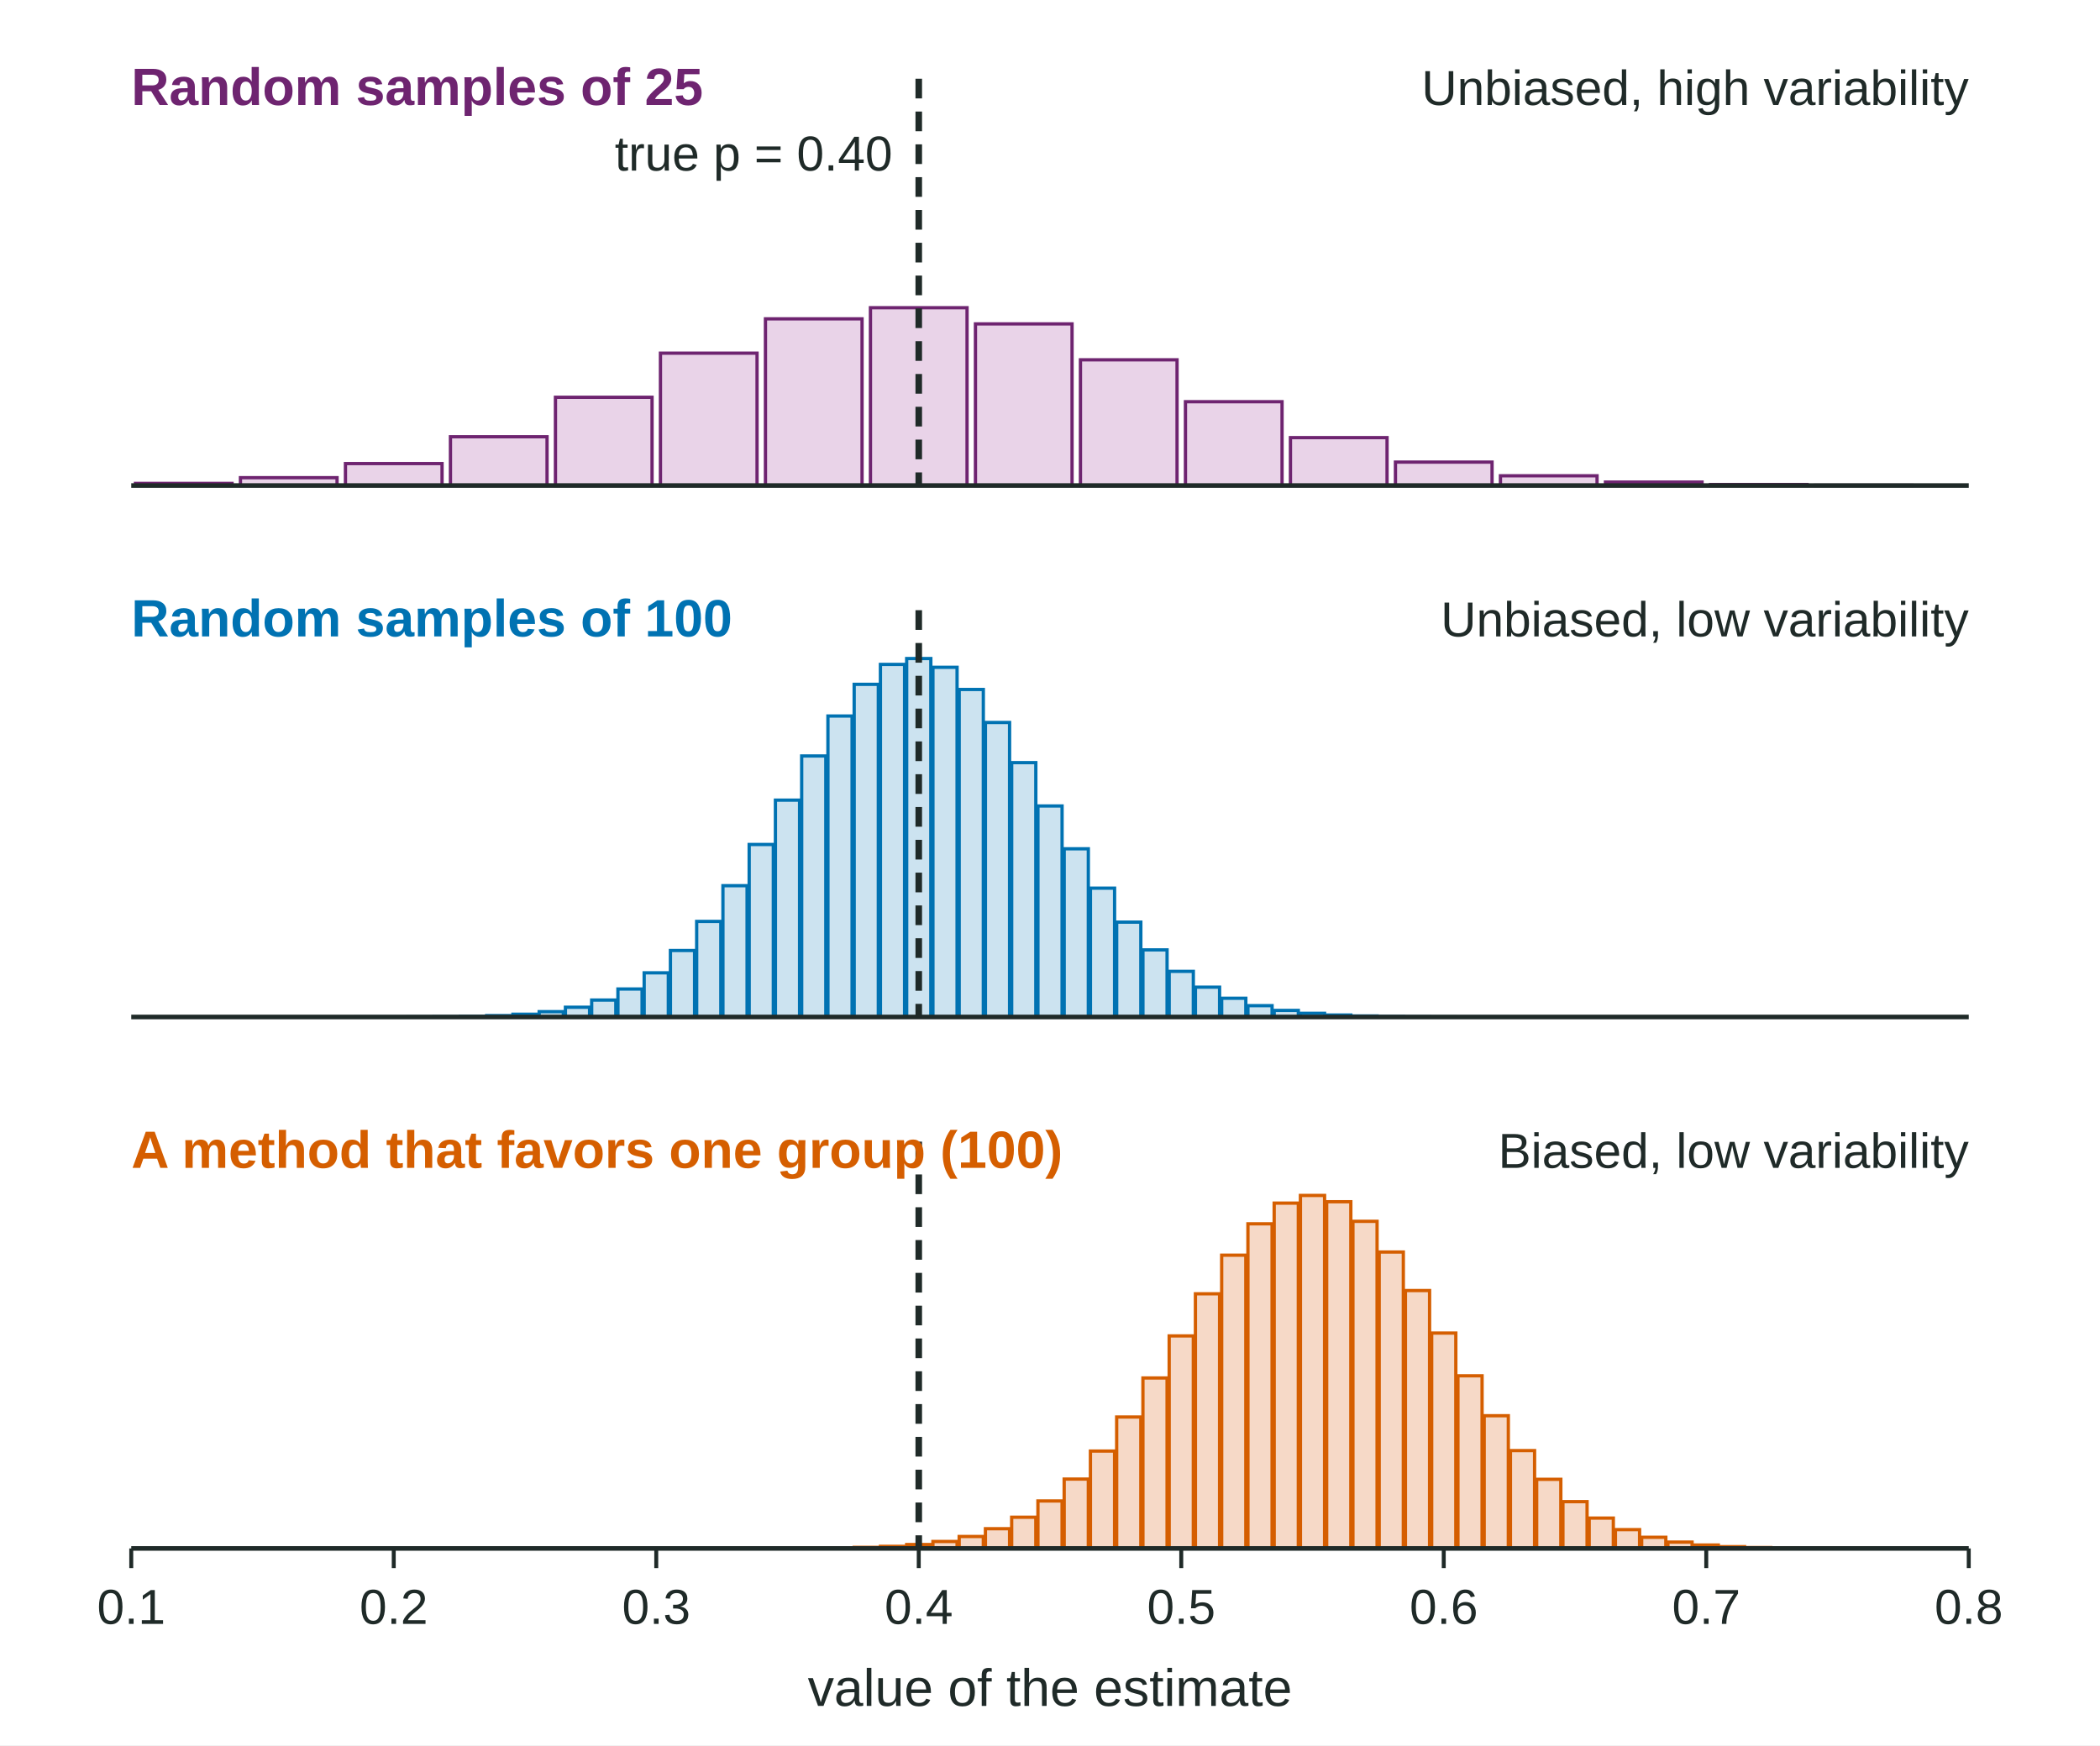
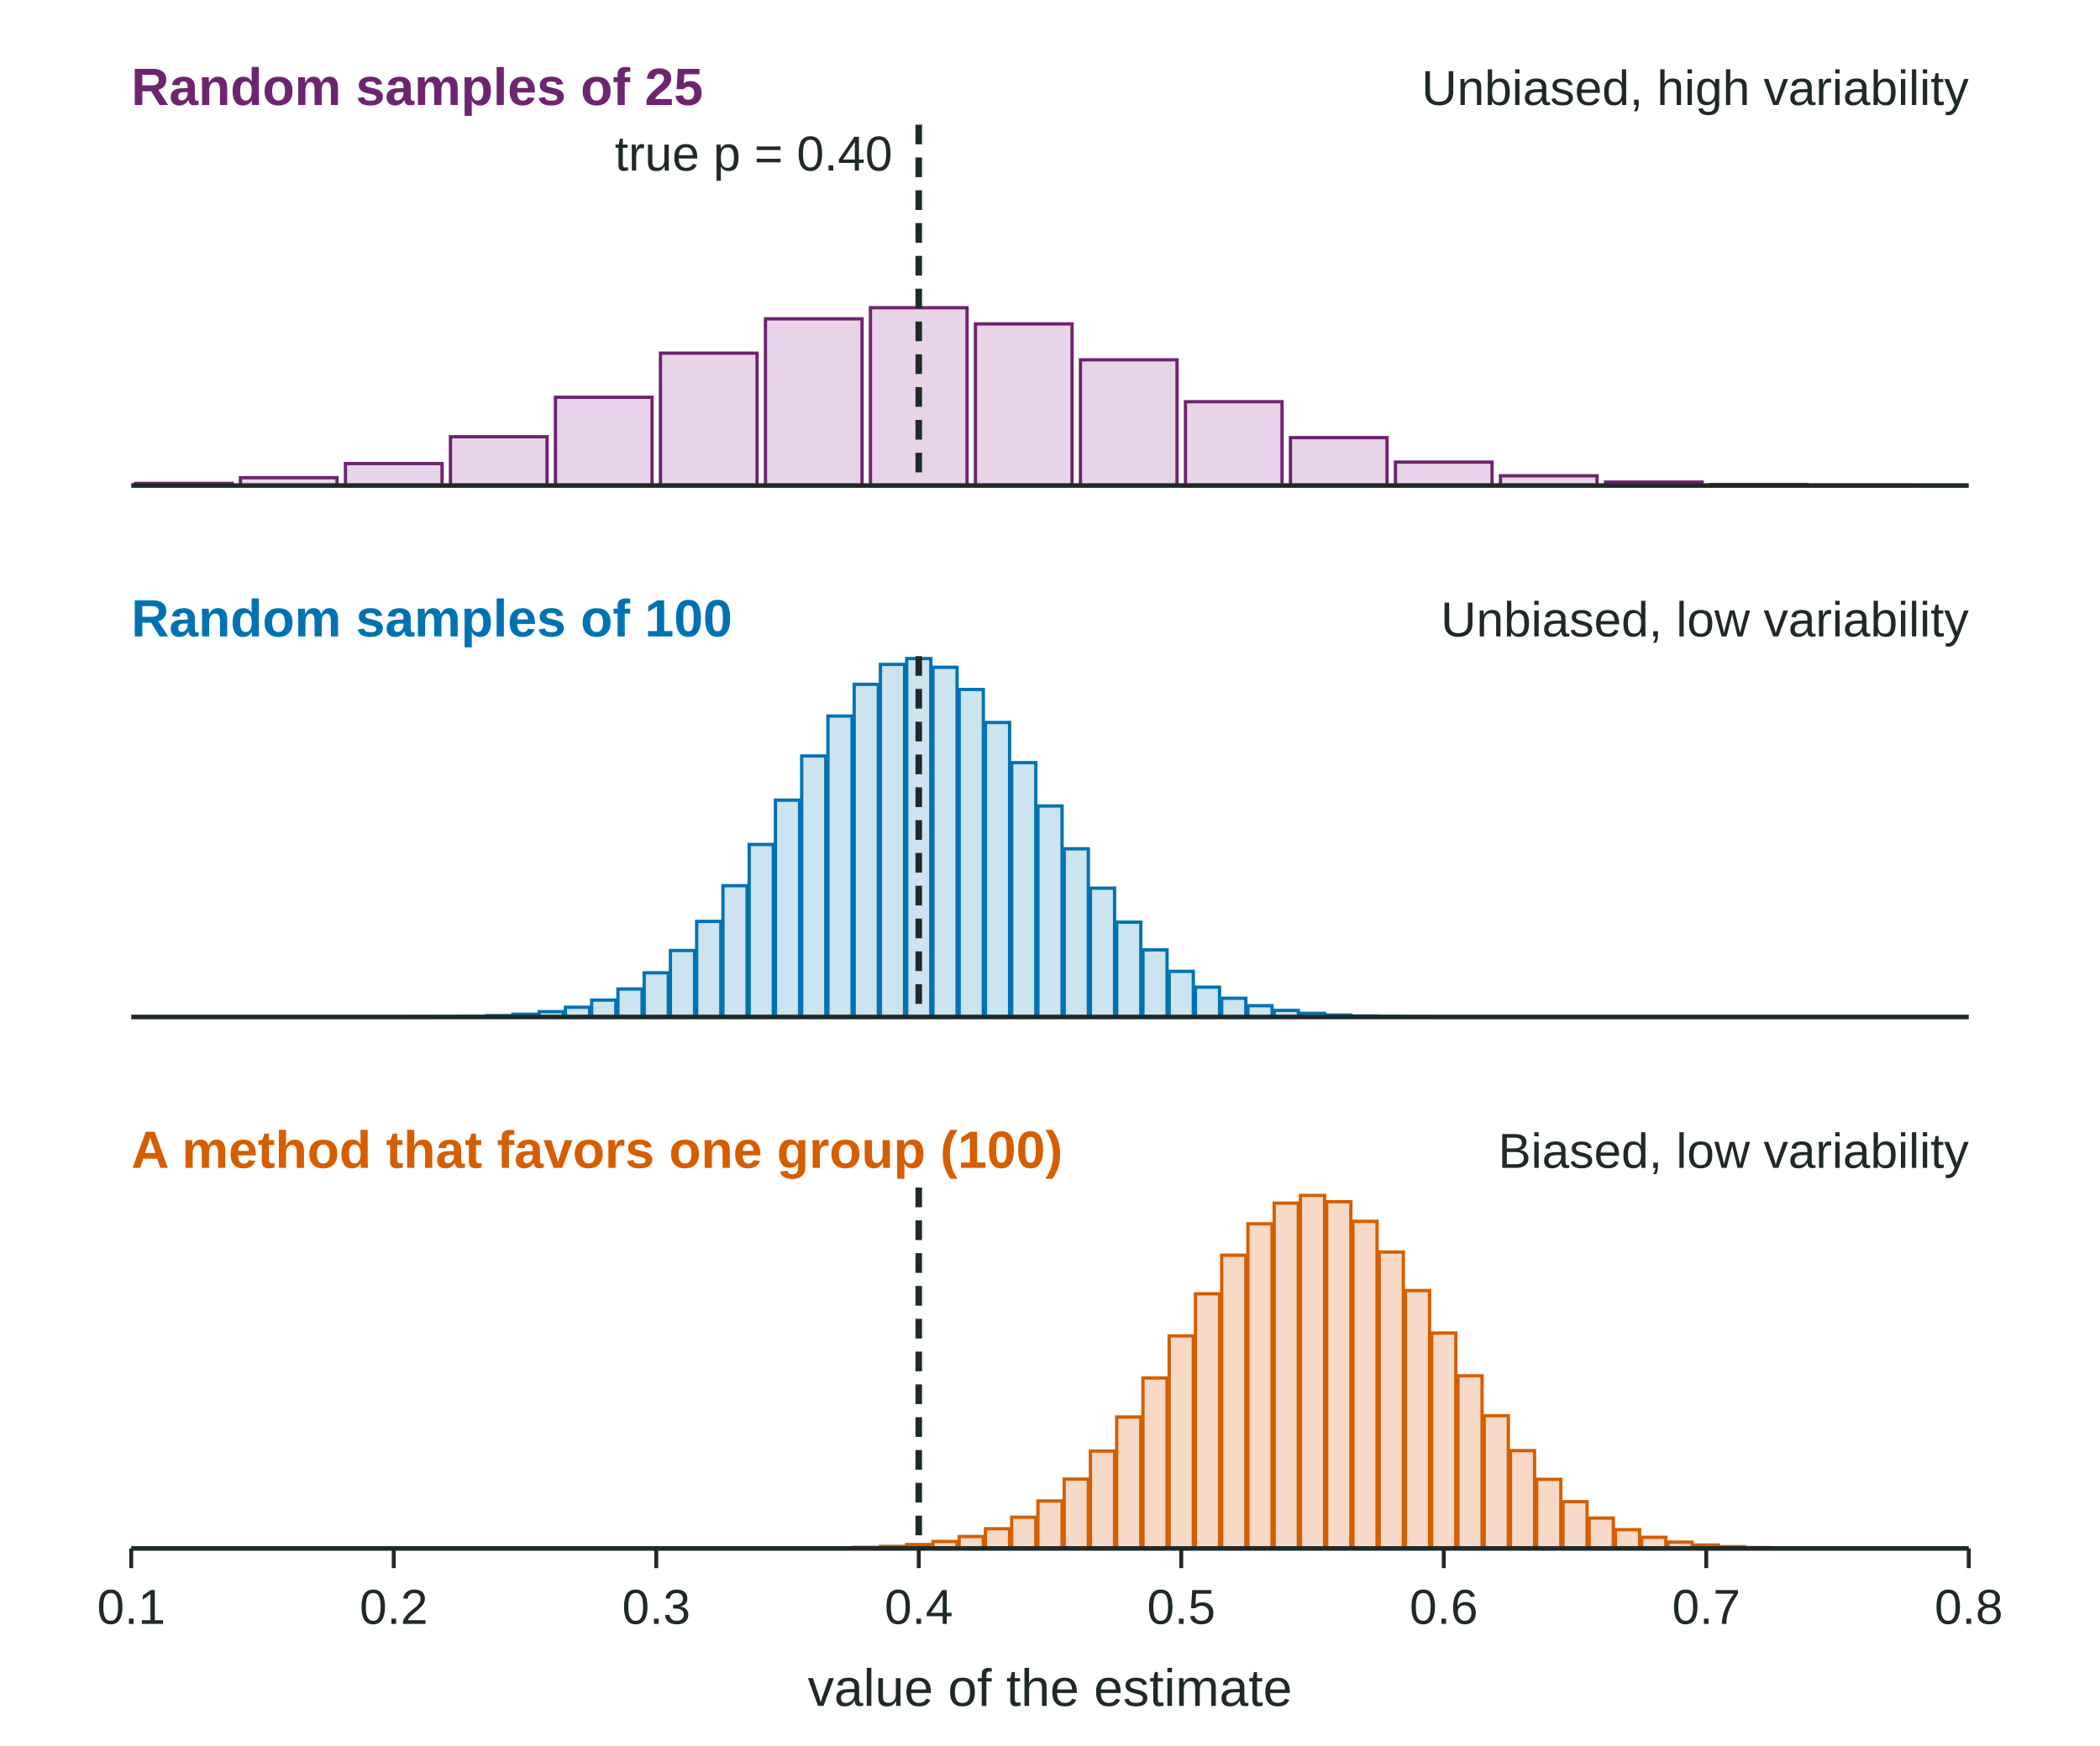
<svg xmlns="http://www.w3.org/2000/svg" viewBox="0 0 640 532" width="640" height="532" role="img" aria-labelledby="t d" font-family="Arial, Helvetica, sans-serif">
  <rect width="640" height="532" fill="#FFFFFF" />
  <rect x="41.28" y="147.35" width="29.44" height="0.65" fill="#E9D3E8" stroke="#6E2470" stroke-width="1" />
  <rect x="73.28" y="145.61" width="29.44" height="2.39" fill="#E9D3E8" stroke="#6E2470" stroke-width="1" />
  <rect x="105.28" y="141.31" width="29.44" height="6.69" fill="#E9D3E8" stroke="#6E2470" stroke-width="1" />
  <rect x="137.28" y="133.13" width="29.44" height="14.87" fill="#E9D3E8" stroke="#6E2470" stroke-width="1" />
  <rect x="169.28" y="121.1" width="29.44" height="26.9" fill="#E9D3E8" stroke="#6E2470" stroke-width="1" />
  <rect x="201.28" y="107.65" width="29.44" height="40.35" fill="#E9D3E8" stroke="#6E2470" stroke-width="1" />
  <rect x="233.28" y="97.19" width="29.44" height="50.81" fill="#E9D3E8" stroke="#6E2470" stroke-width="1" />
  <rect x="265.28" y="93.8" width="29.44" height="54.2" fill="#E9D3E8" stroke="#6E2470" stroke-width="1" />
  <rect x="297.28" y="98.73" width="29.44" height="49.27" fill="#E9D3E8" stroke="#6E2470" stroke-width="1" />
  <rect x="329.28" y="109.68" width="29.44" height="38.32" fill="#E9D3E8" stroke="#6E2470" stroke-width="1" />
  <rect x="361.28" y="122.45" width="29.44" height="25.55" fill="#E9D3E8" stroke="#6E2470" stroke-width="1" />
  <rect x="393.28" y="133.4" width="29.44" height="14.6" fill="#E9D3E8" stroke="#6E2470" stroke-width="1" />
  <rect x="425.28" y="140.86" width="29.44" height="7.14" fill="#E9D3E8" stroke="#6E2470" stroke-width="1" />
  <rect x="457.28" y="145.03" width="29.44" height="2.97" fill="#E9D3E8" stroke="#6E2470" stroke-width="1" />
  <rect x="489.28" y="146.95" width="29.44" height="1.05" fill="#E9D3E8" stroke="#6E2470" stroke-width="1" />
  <rect x="521.28" y="147.69" width="29.44" height="0.31" fill="#E9D3E8" stroke="#6E2470" stroke-width="1" />
  <rect x="553.28" y="147.92" width="29.44" height="0.08" fill="#E9D3E8" stroke="#6E2470" stroke-width="1" />
  <line x1="40" y1="148" x2="600" y2="148" stroke="#1F2A28" stroke-width="1.4" />
-   <line x1="280" y1="24" x2="280" y2="148" stroke="#1F2A28" stroke-width="2" stroke-dasharray="6 4" />
+   <line x1="280" y1="38" x2="280" y2="148" stroke="#1F2A28" stroke-width="2" stroke-dasharray="6 4" />
  <text x="40" y="32" font-size="16" font-weight="bold" fill="#6E2470">Random samples of 25</text>
  <text x="600" y="32" font-size="15" text-anchor="end" fill="#1F2A28">Unbiased, high variability</text>
  <rect x="36.32" y="310" width="7.36" height="0" fill="#CCE3F0" stroke="#0072B2" stroke-width="1" />
  <rect x="44.32" y="310" width="7.36" height="0" fill="#CCE3F0" stroke="#0072B2" stroke-width="1" />
  <rect x="52.32" y="310" width="7.36" height="0" fill="#CCE3F0" stroke="#0072B2" stroke-width="1" />
  <rect x="60.32" y="310" width="7.36" height="0" fill="#CCE3F0" stroke="#0072B2" stroke-width="1" />
  <rect x="68.32" y="310" width="7.36" height="0" fill="#CCE3F0" stroke="#0072B2" stroke-width="1" />
  <rect x="76.32" y="310" width="7.36" height="0" fill="#CCE3F0" stroke="#0072B2" stroke-width="1" />
  <rect x="84.32" y="310" width="7.36" height="0" fill="#CCE3F0" stroke="#0072B2" stroke-width="1" />
  <rect x="92.32" y="310" width="7.36" height="0" fill="#CCE3F0" stroke="#0072B2" stroke-width="1" />
  <rect x="100.32" y="310" width="7.36" height="0" fill="#CCE3F0" stroke="#0072B2" stroke-width="1" />
  <rect x="108.32" y="309.99" width="7.36" height="0.01" fill="#CCE3F0" stroke="#0072B2" stroke-width="1" />
  <rect x="116.32" y="309.99" width="7.36" height="0.01" fill="#CCE3F0" stroke="#0072B2" stroke-width="1" />
  <rect x="124.32" y="309.96" width="7.36" height="0.04" fill="#CCE3F0" stroke="#0072B2" stroke-width="1" />
  <rect x="132.32" y="309.91" width="7.36" height="0.09" fill="#CCE3F0" stroke="#0072B2" stroke-width="1" />
  <rect x="140.32" y="309.81" width="7.36" height="0.19" fill="#CCE3F0" stroke="#0072B2" stroke-width="1" />
  <rect x="148.32" y="309.58" width="7.36" height="0.42" fill="#CCE3F0" stroke="#0072B2" stroke-width="1" />
  <rect x="156.32" y="309.16" width="7.36" height="0.84" fill="#CCE3F0" stroke="#0072B2" stroke-width="1" />
  <rect x="164.32" y="308.38" width="7.36" height="1.62" fill="#CCE3F0" stroke="#0072B2" stroke-width="1" />
  <rect x="172.32" y="307.03" width="7.36" height="2.97" fill="#CCE3F0" stroke="#0072B2" stroke-width="1" />
  <rect x="180.32" y="304.84" width="7.36" height="5.16" fill="#CCE3F0" stroke="#0072B2" stroke-width="1" />
  <rect x="188.32" y="301.47" width="7.36" height="8.53" fill="#CCE3F0" stroke="#0072B2" stroke-width="1" />
  <rect x="196.32" y="296.54" width="7.36" height="13.46" fill="#CCE3F0" stroke="#0072B2" stroke-width="1" />
  <rect x="204.32" y="289.73" width="7.36" height="20.27" fill="#CCE3F0" stroke="#0072B2" stroke-width="1" />
  <rect x="212.32" y="280.87" width="7.36" height="29.13" fill="#CCE3F0" stroke="#0072B2" stroke-width="1" />
  <rect x="220.32" y="269.98" width="7.36" height="40.02" fill="#CCE3F0" stroke="#0072B2" stroke-width="1" />
  <rect x="228.32" y="257.42" width="7.36" height="52.58" fill="#CCE3F0" stroke="#0072B2" stroke-width="1" />
  <rect x="236.32" y="243.9" width="7.36" height="66.1" fill="#CCE3F0" stroke="#0072B2" stroke-width="1" />
  <rect x="244.32" y="230.44" width="7.36" height="79.56" fill="#CCE3F0" stroke="#0072B2" stroke-width="1" />
  <rect x="252.32" y="218.26" width="7.36" height="91.74" fill="#CCE3F0" stroke="#0072B2" stroke-width="1" />
  <rect x="260.32" y="208.6" width="7.36" height="101.4" fill="#CCE3F0" stroke="#0072B2" stroke-width="1" />
  <rect x="268.32" y="202.53" width="7.36" height="107.47" fill="#CCE3F0" stroke="#0072B2" stroke-width="1" />
  <rect x="276.32" y="200.74" width="7.36" height="109.26" fill="#CCE3F0" stroke="#0072B2" stroke-width="1" />
  <rect x="284.32" y="203.41" width="7.36" height="106.59" fill="#CCE3F0" stroke="#0072B2" stroke-width="1" />
  <rect x="292.32" y="210.17" width="7.36" height="99.83" fill="#CCE3F0" stroke="#0072B2" stroke-width="1" />
  <rect x="300.32" y="220.23" width="7.36" height="89.77" fill="#CCE3F0" stroke="#0072B2" stroke-width="1" />
  <rect x="308.32" y="232.47" width="7.36" height="77.53" fill="#CCE3F0" stroke="#0072B2" stroke-width="1" />
  <rect x="316.32" y="245.68" width="7.36" height="64.32" fill="#CCE3F0" stroke="#0072B2" stroke-width="1" />
  <rect x="324.32" y="258.73" width="7.36" height="51.27" fill="#CCE3F0" stroke="#0072B2" stroke-width="1" />
  <rect x="332.32" y="270.73" width="7.36" height="39.27" fill="#CCE3F0" stroke="#0072B2" stroke-width="1" />
  <rect x="340.32" y="281.09" width="7.36" height="28.91" fill="#CCE3F0" stroke="#0072B2" stroke-width="1" />
  <rect x="348.32" y="289.55" width="7.36" height="20.45" fill="#CCE3F0" stroke="#0072B2" stroke-width="1" />
  <rect x="356.32" y="296.09" width="7.36" height="13.91" fill="#CCE3F0" stroke="#0072B2" stroke-width="1" />
  <rect x="364.32" y="300.91" width="7.36" height="9.09" fill="#CCE3F0" stroke="#0072B2" stroke-width="1" />
  <rect x="372.32" y="304.29" width="7.36" height="5.71" fill="#CCE3F0" stroke="#0072B2" stroke-width="1" />
  <rect x="380.32" y="306.55" width="7.36" height="3.45" fill="#CCE3F0" stroke="#0072B2" stroke-width="1" />
  <rect x="388.32" y="308" width="7.36" height="2" fill="#CCE3F0" stroke="#0072B2" stroke-width="1" />
  <rect x="396.32" y="308.88" width="7.36" height="1.12" fill="#CCE3F0" stroke="#0072B2" stroke-width="1" />
  <rect x="404.32" y="309.4" width="7.36" height="0.6" fill="#CCE3F0" stroke="#0072B2" stroke-width="1" />
  <rect x="412.32" y="309.69" width="7.36" height="0.31" fill="#CCE3F0" stroke="#0072B2" stroke-width="1" />
  <rect x="420.32" y="309.85" width="7.36" height="0.15" fill="#CCE3F0" stroke="#0072B2" stroke-width="1" />
  <rect x="428.32" y="309.93" width="7.36" height="0.07" fill="#CCE3F0" stroke="#0072B2" stroke-width="1" />
  <rect x="436.32" y="309.97" width="7.36" height="0.03" fill="#CCE3F0" stroke="#0072B2" stroke-width="1" />
  <rect x="444.32" y="309.99" width="7.36" height="0.01" fill="#CCE3F0" stroke="#0072B2" stroke-width="1" />
  <rect x="452.32" y="309.99" width="7.36" height="0.01" fill="#CCE3F0" stroke="#0072B2" stroke-width="1" />
  <rect x="460.32" y="310" width="7.36" height="0" fill="#CCE3F0" stroke="#0072B2" stroke-width="1" />
  <rect x="468.32" y="310" width="7.36" height="0" fill="#CCE3F0" stroke="#0072B2" stroke-width="1" />
  <rect x="476.32" y="310" width="7.36" height="0" fill="#CCE3F0" stroke="#0072B2" stroke-width="1" />
  <rect x="484.32" y="310" width="7.36" height="0" fill="#CCE3F0" stroke="#0072B2" stroke-width="1" />
  <rect x="492.32" y="310" width="7.36" height="0" fill="#CCE3F0" stroke="#0072B2" stroke-width="1" />
  <rect x="500.32" y="310" width="7.36" height="0" fill="#CCE3F0" stroke="#0072B2" stroke-width="1" />
  <rect x="508.32" y="310" width="7.36" height="0" fill="#CCE3F0" stroke="#0072B2" stroke-width="1" />
  <rect x="516.32" y="310" width="7.36" height="0" fill="#CCE3F0" stroke="#0072B2" stroke-width="1" />
  <rect x="524.32" y="310" width="7.36" height="0" fill="#CCE3F0" stroke="#0072B2" stroke-width="1" />
  <rect x="532.32" y="310" width="7.36" height="0" fill="#CCE3F0" stroke="#0072B2" stroke-width="1" />
  <rect x="540.32" y="310" width="7.36" height="0" fill="#CCE3F0" stroke="#0072B2" stroke-width="1" />
  <rect x="548.32" y="310" width="7.36" height="0" fill="#CCE3F0" stroke="#0072B2" stroke-width="1" />
  <rect x="556.32" y="310" width="7.36" height="0" fill="#CCE3F0" stroke="#0072B2" stroke-width="1" />
  <rect x="564.32" y="310" width="7.36" height="0" fill="#CCE3F0" stroke="#0072B2" stroke-width="1" />
  <rect x="572.32" y="310" width="7.36" height="0" fill="#CCE3F0" stroke="#0072B2" stroke-width="1" />
  <rect x="580.32" y="310" width="7.36" height="0" fill="#CCE3F0" stroke="#0072B2" stroke-width="1" />
  <line x1="40" y1="310" x2="600" y2="310" stroke="#1F2A28" stroke-width="1.4" />
-   <line x1="280" y1="186" x2="280" y2="310" stroke="#1F2A28" stroke-width="2" stroke-dasharray="6 4" />
+   <line x1="280" y1="200" x2="280" y2="310" stroke="#1F2A28" stroke-width="2" stroke-dasharray="6 4" />
  <text x="40" y="194" font-size="16" font-weight="bold" fill="#0072B2">Random samples of 100</text>
  <text x="600" y="194" font-size="15" text-anchor="end" fill="#1F2A28">Unbiased, low variability</text>
  <rect x="36.32" y="472" width="7.36" height="0" fill="#F6D9C7" stroke="#D55E00" stroke-width="1" />
  <rect x="44.32" y="472" width="7.36" height="0" fill="#F6D9C7" stroke="#D55E00" stroke-width="1" />
  <rect x="52.32" y="472" width="7.36" height="0" fill="#F6D9C7" stroke="#D55E00" stroke-width="1" />
  <rect x="60.32" y="472" width="7.36" height="0" fill="#F6D9C7" stroke="#D55E00" stroke-width="1" />
  <rect x="68.32" y="472" width="7.36" height="0" fill="#F6D9C7" stroke="#D55E00" stroke-width="1" />
  <rect x="76.32" y="472" width="7.36" height="0" fill="#F6D9C7" stroke="#D55E00" stroke-width="1" />
  <rect x="84.32" y="472" width="7.36" height="0" fill="#F6D9C7" stroke="#D55E00" stroke-width="1" />
  <rect x="92.32" y="472" width="7.36" height="0" fill="#F6D9C7" stroke="#D55E00" stroke-width="1" />
  <rect x="100.32" y="472" width="7.36" height="0" fill="#F6D9C7" stroke="#D55E00" stroke-width="1" />
  <rect x="108.32" y="472" width="7.36" height="0" fill="#F6D9C7" stroke="#D55E00" stroke-width="1" />
  <rect x="116.32" y="472" width="7.36" height="0" fill="#F6D9C7" stroke="#D55E00" stroke-width="1" />
  <rect x="124.32" y="472" width="7.36" height="0" fill="#F6D9C7" stroke="#D55E00" stroke-width="1" />
  <rect x="132.32" y="472" width="7.36" height="0" fill="#F6D9C7" stroke="#D55E00" stroke-width="1" />
  <rect x="140.32" y="472" width="7.36" height="0" fill="#F6D9C7" stroke="#D55E00" stroke-width="1" />
  <rect x="148.32" y="472" width="7.36" height="0" fill="#F6D9C7" stroke="#D55E00" stroke-width="1" />
  <rect x="156.32" y="472" width="7.36" height="0" fill="#F6D9C7" stroke="#D55E00" stroke-width="1" />
  <rect x="164.32" y="472" width="7.36" height="0" fill="#F6D9C7" stroke="#D55E00" stroke-width="1" />
  <rect x="172.32" y="472" width="7.36" height="0" fill="#F6D9C7" stroke="#D55E00" stroke-width="1" />
  <rect x="180.32" y="472" width="7.36" height="0" fill="#F6D9C7" stroke="#D55E00" stroke-width="1" />
  <rect x="188.32" y="472" width="7.36" height="0" fill="#F6D9C7" stroke="#D55E00" stroke-width="1" />
  <rect x="196.32" y="472" width="7.36" height="0" fill="#F6D9C7" stroke="#D55E00" stroke-width="1" />
  <rect x="204.32" y="472" width="7.36" height="0" fill="#F6D9C7" stroke="#D55E00" stroke-width="1" />
  <rect x="212.32" y="472" width="7.36" height="0" fill="#F6D9C7" stroke="#D55E00" stroke-width="1" />
  <rect x="220.32" y="471.99" width="7.36" height="0.01" fill="#F6D9C7" stroke="#D55E00" stroke-width="1" />
  <rect x="228.32" y="471.98" width="7.36" height="0.02" fill="#F6D9C7" stroke="#D55E00" stroke-width="1" />
  <rect x="236.32" y="471.97" width="7.36" height="0.03" fill="#F6D9C7" stroke="#D55E00" stroke-width="1" />
  <rect x="244.32" y="471.92" width="7.36" height="0.08" fill="#F6D9C7" stroke="#D55E00" stroke-width="1" />
  <rect x="252.32" y="471.84" width="7.36" height="0.16" fill="#F6D9C7" stroke="#D55E00" stroke-width="1" />
  <rect x="260.32" y="471.67" width="7.36" height="0.33" fill="#F6D9C7" stroke="#D55E00" stroke-width="1" />
  <rect x="268.32" y="471.36" width="7.36" height="0.64" fill="#F6D9C7" stroke="#D55E00" stroke-width="1" />
  <rect x="276.32" y="470.81" width="7.36" height="1.19" fill="#F6D9C7" stroke="#D55E00" stroke-width="1" />
  <rect x="284.32" y="469.88" width="7.36" height="2.12" fill="#F6D9C7" stroke="#D55E00" stroke-width="1" />
  <rect x="292.32" y="468.36" width="7.36" height="3.64" fill="#F6D9C7" stroke="#D55E00" stroke-width="1" />
  <rect x="300.32" y="465.99" width="7.36" height="6.01" fill="#F6D9C7" stroke="#D55E00" stroke-width="1" />
  <rect x="308.32" y="462.49" width="7.36" height="9.51" fill="#F6D9C7" stroke="#D55E00" stroke-width="1" />
  <rect x="316.32" y="457.53" width="7.36" height="14.47" fill="#F6D9C7" stroke="#D55E00" stroke-width="1" />
  <rect x="324.32" y="450.86" width="7.36" height="21.14" fill="#F6D9C7" stroke="#D55E00" stroke-width="1" />
  <rect x="332.32" y="442.32" width="7.36" height="29.68" fill="#F6D9C7" stroke="#D55E00" stroke-width="1" />
  <rect x="340.32" y="431.94" width="7.36" height="40.06" fill="#F6D9C7" stroke="#D55E00" stroke-width="1" />
  <rect x="348.32" y="420.04" width="7.36" height="51.96" fill="#F6D9C7" stroke="#D55E00" stroke-width="1" />
  <rect x="356.32" y="407.22" width="7.36" height="64.78" fill="#F6D9C7" stroke="#D55E00" stroke-width="1" />
  <rect x="364.32" y="394.38" width="7.36" height="77.62" fill="#F6D9C7" stroke="#D55E00" stroke-width="1" />
  <rect x="372.32" y="382.61" width="7.36" height="89.39" fill="#F6D9C7" stroke="#D55E00" stroke-width="1" />
  <rect x="380.32" y="373.05" width="7.36" height="98.95" fill="#F6D9C7" stroke="#D55E00" stroke-width="1" />
  <rect x="388.32" y="366.74" width="7.36" height="105.26" fill="#F6D9C7" stroke="#D55E00" stroke-width="1" />
  <rect x="396.32" y="364.4" width="7.36" height="107.6" fill="#F6D9C7" stroke="#D55E00" stroke-width="1" />
  <rect x="404.32" y="366.32" width="7.36" height="105.68" fill="#F6D9C7" stroke="#D55E00" stroke-width="1" />
  <rect x="412.32" y="372.29" width="7.36" height="99.71" fill="#F6D9C7" stroke="#D55E00" stroke-width="1" />
  <rect x="420.32" y="381.65" width="7.36" height="90.35" fill="#F6D9C7" stroke="#D55E00" stroke-width="1" />
  <rect x="428.32" y="393.39" width="7.36" height="78.61" fill="#F6D9C7" stroke="#D55E00" stroke-width="1" />
  <rect x="436.32" y="406.35" width="7.36" height="65.65" fill="#F6D9C7" stroke="#D55E00" stroke-width="1" />
  <rect x="444.32" y="419.38" width="7.36" height="52.62" fill="#F6D9C7" stroke="#D55E00" stroke-width="1" />
  <rect x="452.32" y="431.55" width="7.36" height="40.45" fill="#F6D9C7" stroke="#D55E00" stroke-width="1" />
  <rect x="460.32" y="442.18" width="7.36" height="29.82" fill="#F6D9C7" stroke="#D55E00" stroke-width="1" />
  <rect x="468.32" y="450.93" width="7.36" height="21.07" fill="#F6D9C7" stroke="#D55E00" stroke-width="1" />
  <rect x="476.32" y="457.74" width="7.36" height="14.26" fill="#F6D9C7" stroke="#D55E00" stroke-width="1" />
  <rect x="484.32" y="462.75" width="7.36" height="9.25" fill="#F6D9C7" stroke="#D55E00" stroke-width="1" />
  <rect x="492.32" y="466.27" width="7.36" height="5.73" fill="#F6D9C7" stroke="#D55E00" stroke-width="1" />
  <rect x="500.32" y="468.6" width="7.36" height="3.4" fill="#F6D9C7" stroke="#D55E00" stroke-width="1" />
  <rect x="508.32" y="470.07" width="7.36" height="1.93" fill="#F6D9C7" stroke="#D55E00" stroke-width="1" />
  <rect x="516.32" y="470.96" width="7.36" height="1.04" fill="#F6D9C7" stroke="#D55E00" stroke-width="1" />
  <rect x="524.32" y="471.46" width="7.36" height="0.54" fill="#F6D9C7" stroke="#D55E00" stroke-width="1" />
  <rect x="532.32" y="471.73" width="7.36" height="0.27" fill="#F6D9C7" stroke="#D55E00" stroke-width="1" />
  <rect x="540.32" y="471.88" width="7.36" height="0.12" fill="#F6D9C7" stroke="#D55E00" stroke-width="1" />
  <rect x="548.32" y="471.94" width="7.36" height="0.06" fill="#F6D9C7" stroke="#D55E00" stroke-width="1" />
  <rect x="556.32" y="471.98" width="7.36" height="0.02" fill="#F6D9C7" stroke="#D55E00" stroke-width="1" />
  <rect x="564.32" y="471.99" width="7.36" height="0.01" fill="#F6D9C7" stroke="#D55E00" stroke-width="1" />
  <rect x="572.32" y="472" width="7.36" height="0" fill="#F6D9C7" stroke="#D55E00" stroke-width="1" />
  <rect x="580.32" y="472" width="7.36" height="0" fill="#F6D9C7" stroke="#D55E00" stroke-width="1" />
  <line x1="40" y1="472" x2="600" y2="472" stroke="#1F2A28" stroke-width="1.4" />
  <line x1="40" y1="472" x2="40" y2="478" stroke="#1F2A28" stroke-width="1.2" />
  <text x="40" y="495" font-size="15" text-anchor="middle" fill="#1F2A28">0.1</text>
  <line x1="120" y1="472" x2="120" y2="478" stroke="#1F2A28" stroke-width="1.2" />
  <text x="120" y="495" font-size="15" text-anchor="middle" fill="#1F2A28">0.2</text>
  <line x1="200" y1="472" x2="200" y2="478" stroke="#1F2A28" stroke-width="1.2" />
  <text x="200" y="495" font-size="15" text-anchor="middle" fill="#1F2A28">0.3</text>
  <line x1="280" y1="472" x2="280" y2="478" stroke="#1F2A28" stroke-width="1.2" />
  <text x="280" y="495" font-size="15" text-anchor="middle" fill="#1F2A28">0.4</text>
  <line x1="360" y1="472" x2="360" y2="478" stroke="#1F2A28" stroke-width="1.2" />
  <text x="360" y="495" font-size="15" text-anchor="middle" fill="#1F2A28">0.5</text>
  <line x1="440" y1="472" x2="440" y2="478" stroke="#1F2A28" stroke-width="1.2" />
  <text x="440" y="495" font-size="15" text-anchor="middle" fill="#1F2A28">0.6</text>
  <line x1="520" y1="472" x2="520" y2="478" stroke="#1F2A28" stroke-width="1.2" />
  <text x="520" y="495" font-size="15" text-anchor="middle" fill="#1F2A28">0.7</text>
  <line x1="600" y1="472" x2="600" y2="478" stroke="#1F2A28" stroke-width="1.2" />
  <text x="600" y="495" font-size="15" text-anchor="middle" fill="#1F2A28">0.8</text>
  <text x="320" y="520" font-size="16" text-anchor="middle" fill="#1F2A28">value of the estimate</text>
-   <line x1="280" y1="348" x2="280" y2="472" stroke="#1F2A28" stroke-width="2" stroke-dasharray="6 4" />
+   <line x1="280" y1="362" x2="280" y2="472" stroke="#1F2A28" stroke-width="2" stroke-dasharray="6 4" />
  <text x="40" y="356" font-size="16" font-weight="bold" fill="#D55E00">A method that favors one group (100)</text>
  <text x="600" y="356" font-size="15" text-anchor="end" fill="#1F2A28">Biased, low variability</text>
  <text x="272" y="52" font-size="15" text-anchor="end" fill="#1F2A28" stroke="#FFFFFF" stroke-width="4" paint-order="stroke">true p = 0.40</text>
</svg>
